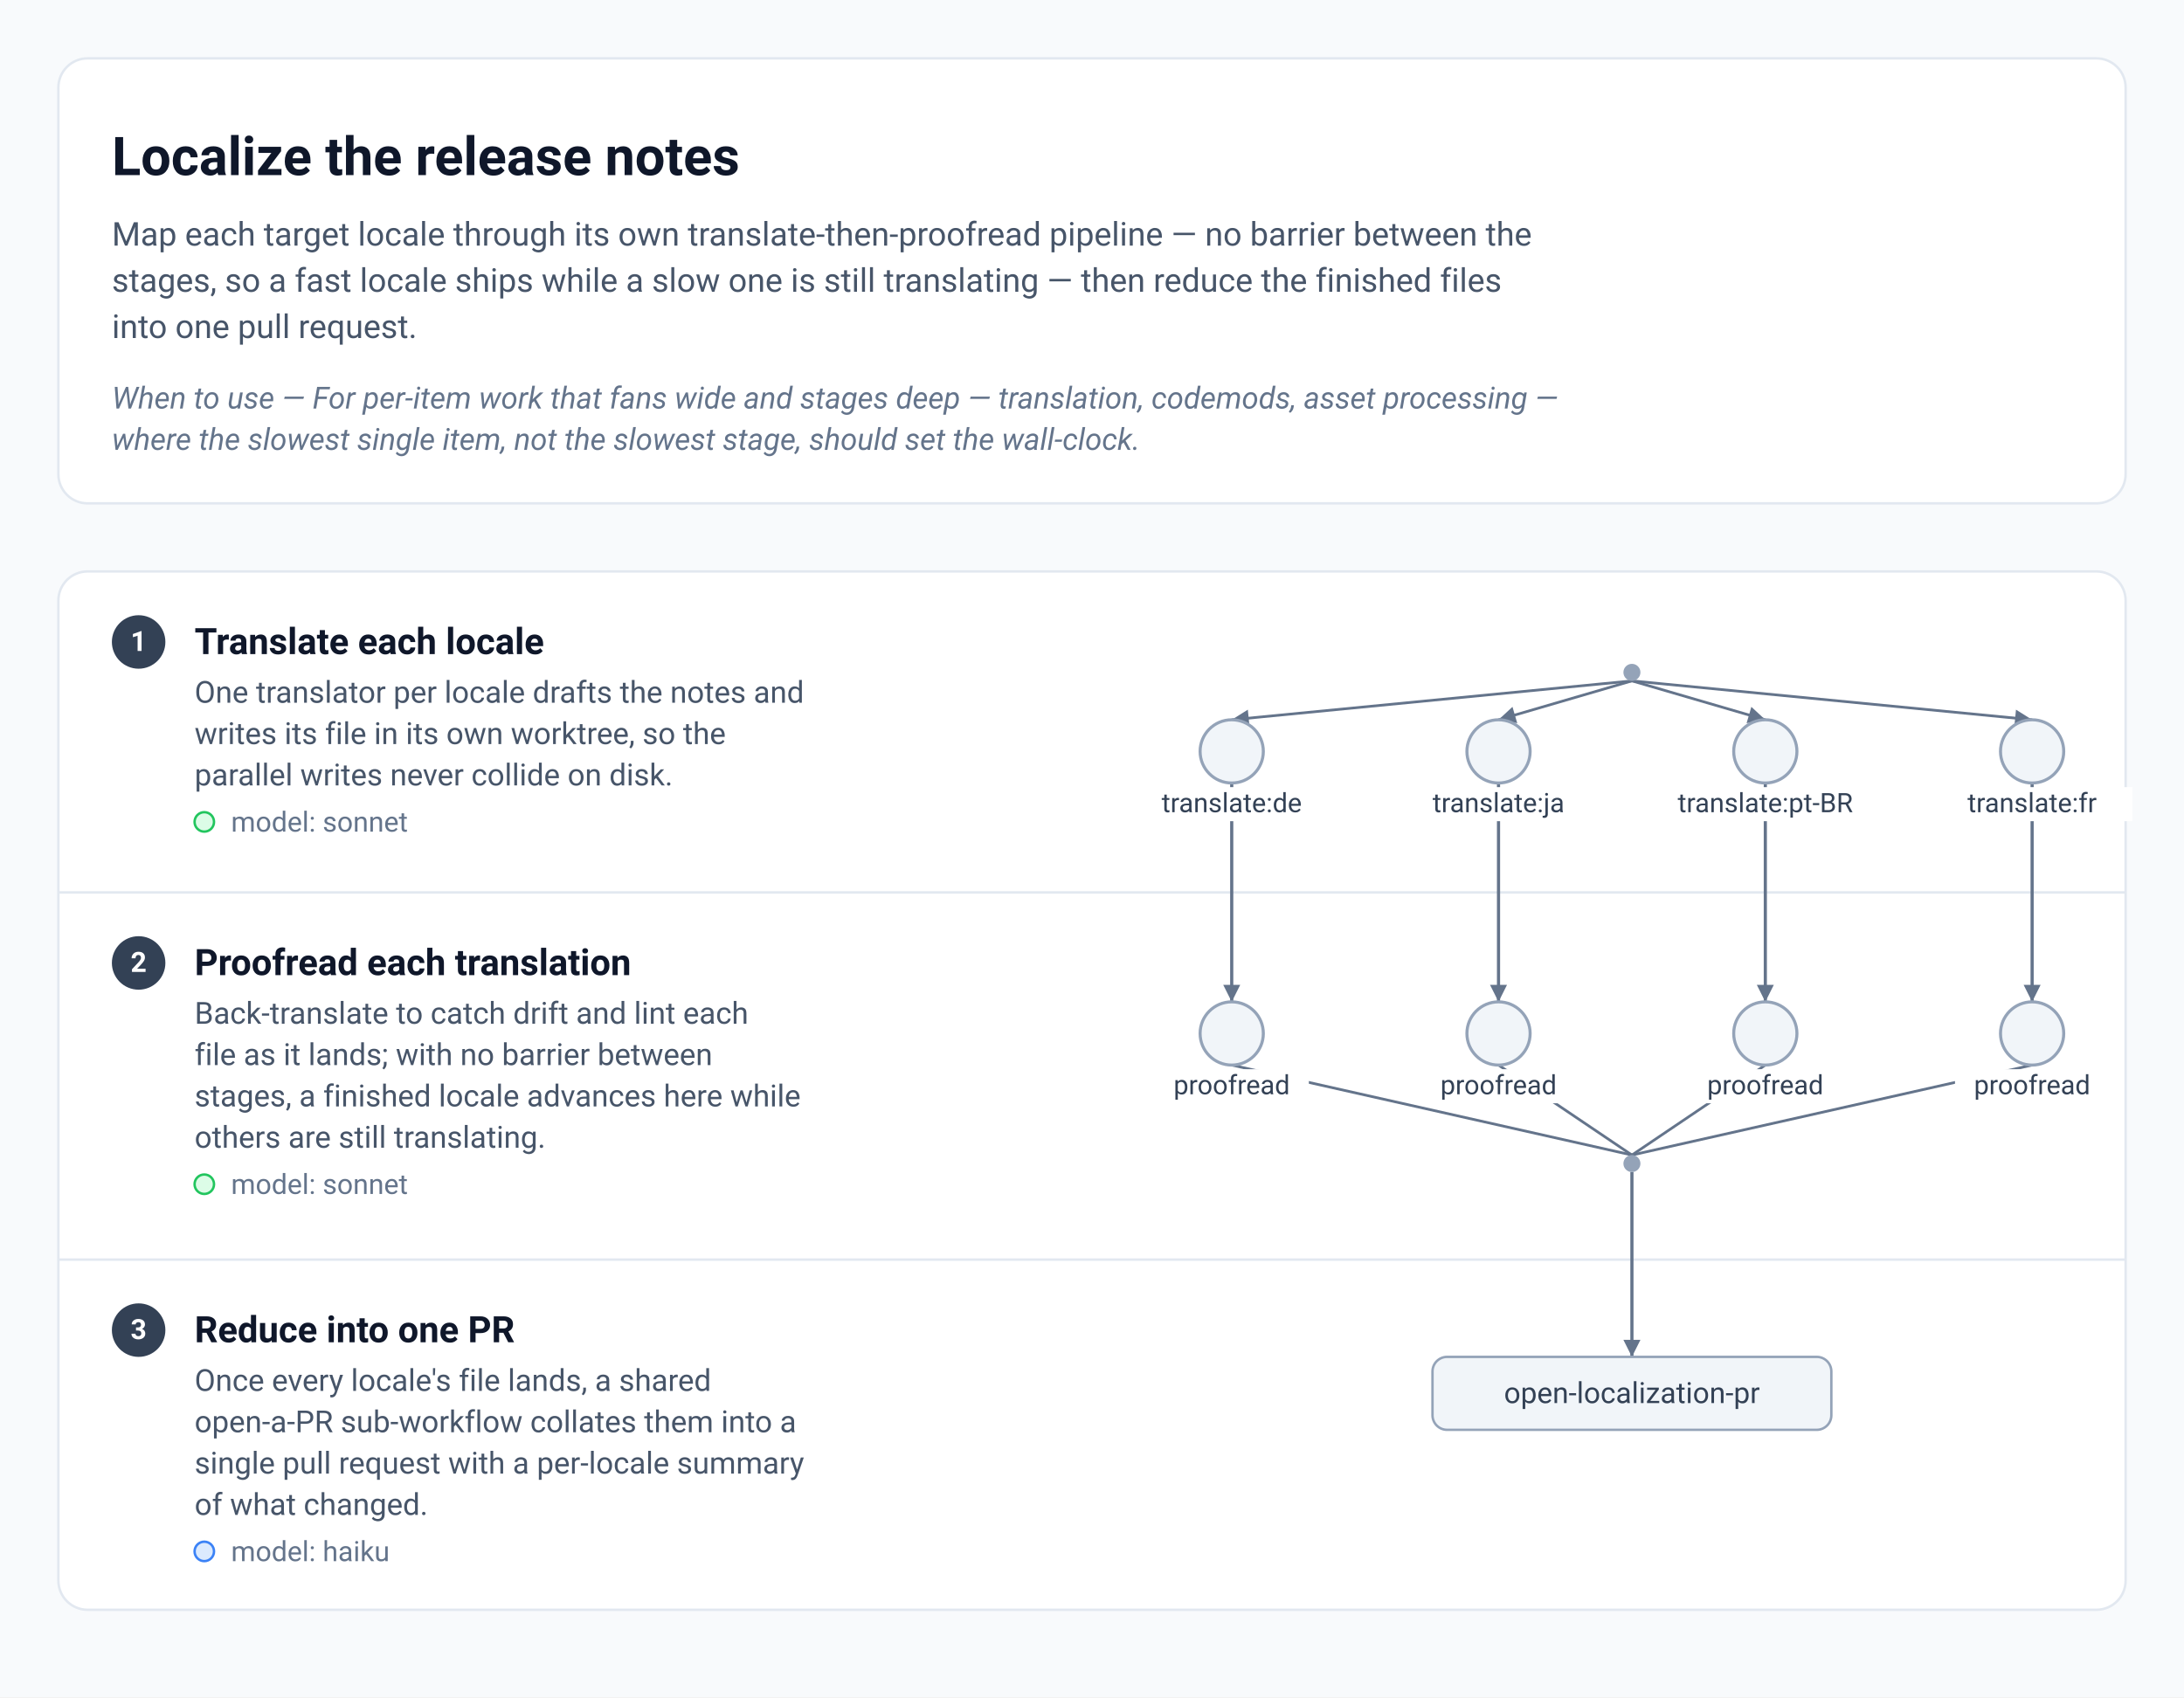
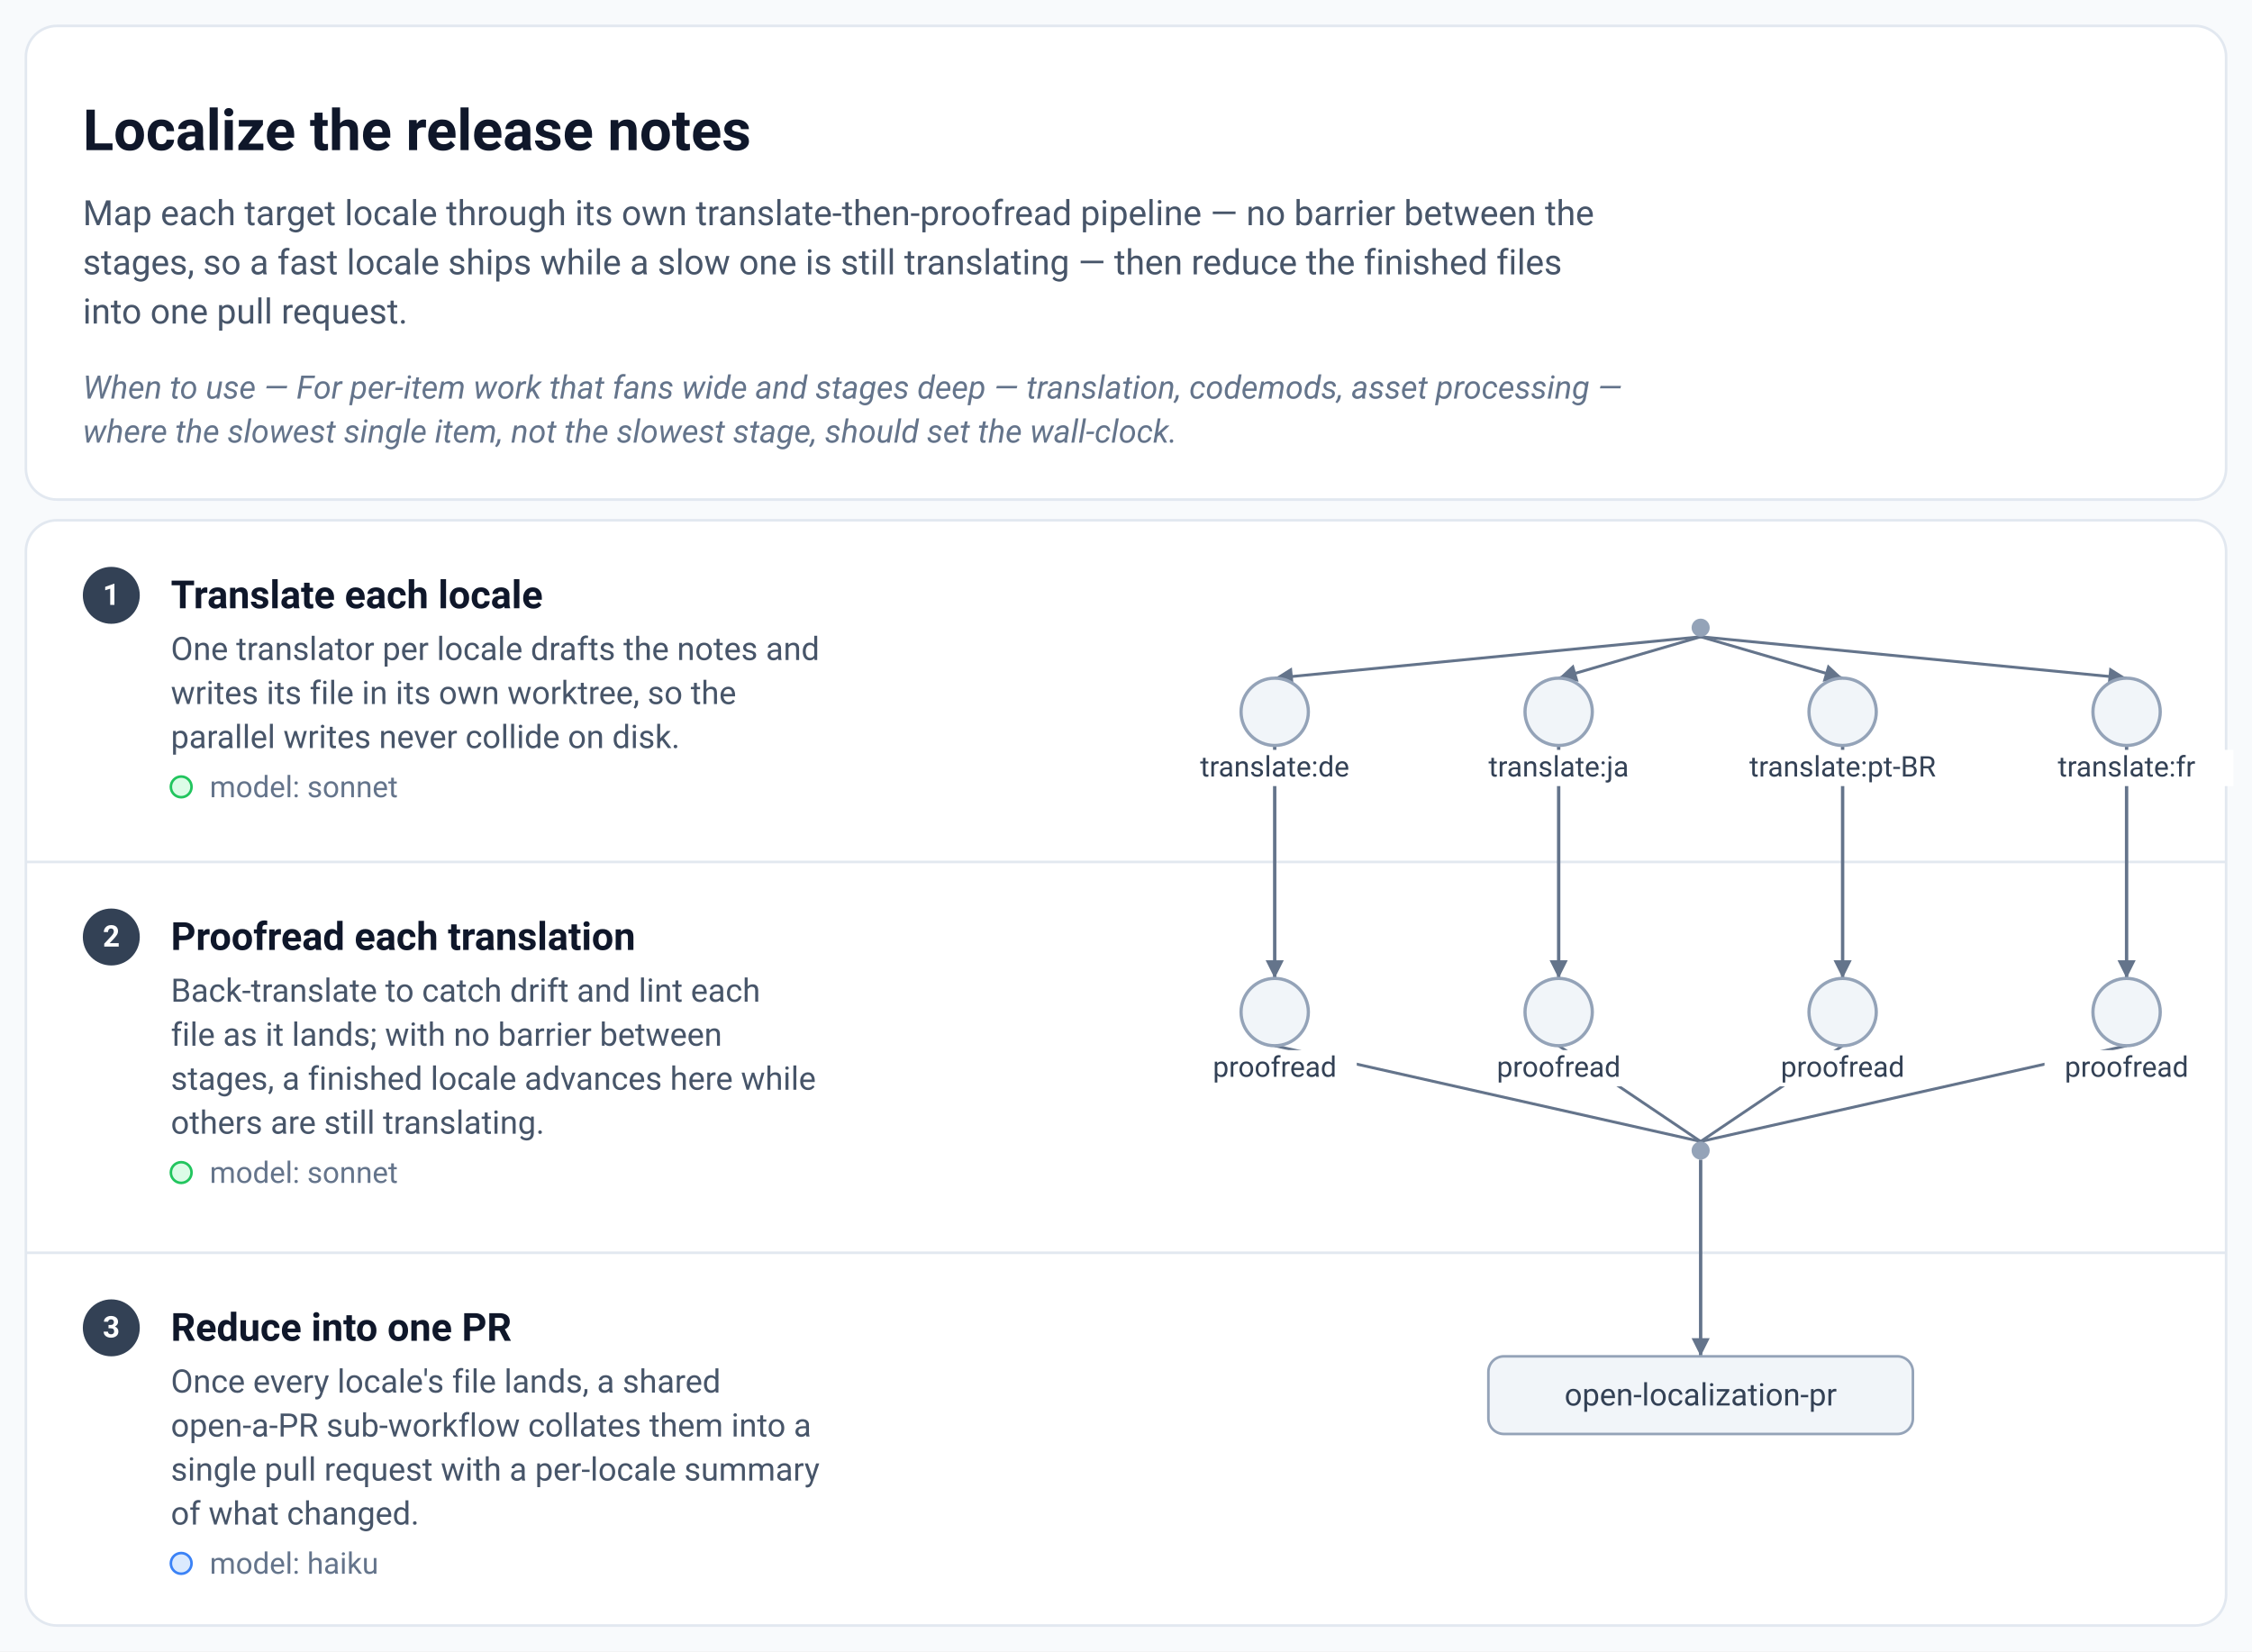
- <svg xmlns="http://www.w3.org/2000/svg" width="898" height="698" viewBox="0 0 898 698" font-family="-apple-system, BlinkMacSystemFont, 'Segoe UI', Roboto, Helvetica, Arial, sans-serif">
-   <rect width="898" height="698" fill="#f8fafc" />
-   <g transform="translate(0 24)">
+ <svg xmlns="http://www.w3.org/2000/svg" width="870" height="638" viewBox="0 0 870 638" font-family="-apple-system, BlinkMacSystemFont, 'Segoe UI', Roboto, Helvetica, Arial, sans-serif">
+   <rect width="870" height="638" fill="#f8fafc" />
+   <g transform="translate(0 10)">
    <g class="header-card">
-       <rect x="24" y="0" width="850" height="183" rx="12" fill="#ffffff" stroke="#e2e8f0" stroke-width="1" />
-       <text x="46" y="48" font-size="22" fill="#0f172a" font-weight="700">Localize the release notes</text>
-       <text x="46" y="77" font-size="13.5" fill="#475569">Map each target locale through its own translate-then-proofread pipeline — no barrier between the</text>
-       <text x="46" y="96" font-size="13.5" fill="#475569">stages, so a fast locale ships while a slow one is still translating — then reduce the finished files</text>
-       <text x="46" y="115" font-size="13.5" fill="#475569">into one pull request.</text>
-       <text x="46" y="144" font-size="12.5" fill="#64748b" font-style="italic">When to use — For per-item work that fans wide and stages deep — translation, codemods, asset processing —</text>
-       <text x="46" y="161" font-size="12.5" fill="#64748b" font-style="italic">where the slowest single item, not the slowest stage, should set the wall-clock.</text>
+       <rect x="10" y="0" width="850" height="183" rx="12" fill="#ffffff" stroke="#e2e8f0" stroke-width="1" />
+       <text x="32" y="48" font-size="22" fill="#0f172a" font-weight="700">Localize the release notes</text>
+       <text x="32" y="77" font-size="13.5" fill="#475569">Map each target locale through its own translate-then-proofread pipeline — no barrier between the</text>
+       <text x="32" y="96" font-size="13.5" fill="#475569">stages, so a fast locale ships while a slow one is still translating — then reduce the finished files</text>
+       <text x="32" y="115" font-size="13.5" fill="#475569">into one pull request.</text>
+       <text x="32" y="144" font-size="12.5" fill="#64748b" font-style="italic">When to use — For per-item work that fans wide and stages deep — translation, codemods, asset processing —</text>
+       <text x="32" y="161" font-size="12.5" fill="#64748b" font-style="italic">where the slowest single item, not the slowest stage, should set the wall-clock.</text>
    </g>
  </g>
-   <g transform="translate(0 223)">
-     <rect x="24" y="12" width="850" height="427" rx="12" fill="#ffffff" stroke="#e2e8f0" stroke-width="1" />
+   <g transform="translate(0 201)">
+     <rect x="10" y="0" width="850" height="427" rx="12" fill="#ffffff" stroke="#e2e8f0" stroke-width="1" />
    <g class="swimlane" />
    <g class="swimlane">
-       <line x1="24" y1="144" x2="874" y2="144" stroke="#e2e8f0" stroke-width="1" />
+       <line x1="10" y1="132" x2="860" y2="132" stroke="#e2e8f0" stroke-width="1" />
    </g>
    <g class="swimlane">
-       <line x1="24" y1="295" x2="874" y2="295" stroke="#e2e8f0" stroke-width="1" />
+       <line x1="10" y1="283" x2="860" y2="283" stroke="#e2e8f0" stroke-width="1" />
    </g>
-     <g transform="translate(0 12)">
+     <g transform="translate(0 0)">
      <g class="lane-label">
-         <circle cx="57" cy="29" r="11" fill="#334155" />
-         <text x="57" y="32.7" font-size="11.5" fill="#ffffff" font-weight="700" text-anchor="middle">1</text>
-         <text x="80" y="34" font-size="15" fill="#0f172a" font-weight="700">Translate each locale</text>
-         <text x="80" y="54" font-size="12.5" fill="#475569">One translator per locale drafts the notes and</text>
-         <text x="80" y="71" font-size="12.5" fill="#475569">writes its file in its own worktree, so the</text>
-         <text x="80" y="88" font-size="12.5" fill="#475569">parallel writes never collide on disk.</text>
-         <circle cx="84" cy="103" r="4" fill="#dcfce7" stroke="#22c55e" stroke-width="1" />
-         <text x="95" y="107" font-size="11.5" fill="#64748b">model: sonnet</text>
+         <circle cx="43" cy="29" r="11" fill="#334155" />
+         <text x="43" y="32.7" font-size="11.5" fill="#ffffff" font-weight="700" text-anchor="middle">1</text>
+         <text x="66" y="34" font-size="15" fill="#0f172a" font-weight="700">Translate each locale</text>
+         <text x="66" y="54" font-size="12.5" fill="#475569">One translator per locale drafts the notes and</text>
+         <text x="66" y="71" font-size="12.5" fill="#475569">writes its file in its own worktree, so the</text>
+         <text x="66" y="88" font-size="12.5" fill="#475569">parallel writes never collide on disk.</text>
+         <circle cx="70" cy="103" r="4" fill="#dcfce7" stroke="#22c55e" stroke-width="1" />
+         <text x="81" y="107" font-size="11.5" fill="#64748b">model: sonnet</text>
      </g>
    </g>
-     <g transform="translate(0 144)">
+     <g transform="translate(0 132)">
      <g class="lane-label">
-         <circle cx="57" cy="29" r="11" fill="#334155" />
-         <text x="57" y="32.7" font-size="11.5" fill="#ffffff" font-weight="700" text-anchor="middle">2</text>
-         <text x="80" y="34" font-size="15" fill="#0f172a" font-weight="700">Proofread each translation</text>
-         <text x="80" y="54" font-size="12.5" fill="#475569">Back-translate to catch drift and lint each</text>
-         <text x="80" y="71" font-size="12.5" fill="#475569">file as it lands; with no barrier between</text>
-         <text x="80" y="88" font-size="12.5" fill="#475569">stages, a finished locale advances here while</text>
-         <text x="80" y="105" font-size="12.5" fill="#475569">others are still translating.</text>
-         <circle cx="84" cy="120" r="4" fill="#dcfce7" stroke="#22c55e" stroke-width="1" />
-         <text x="95" y="124" font-size="11.5" fill="#64748b">model: sonnet</text>
+         <circle cx="43" cy="29" r="11" fill="#334155" />
+         <text x="43" y="32.7" font-size="11.5" fill="#ffffff" font-weight="700" text-anchor="middle">2</text>
+         <text x="66" y="34" font-size="15" fill="#0f172a" font-weight="700">Proofread each translation</text>
+         <text x="66" y="54" font-size="12.5" fill="#475569">Back-translate to catch drift and lint each</text>
+         <text x="66" y="71" font-size="12.5" fill="#475569">file as it lands; with no barrier between</text>
+         <text x="66" y="88" font-size="12.5" fill="#475569">stages, a finished locale advances here while</text>
+         <text x="66" y="105" font-size="12.5" fill="#475569">others are still translating.</text>
+         <circle cx="70" cy="120" r="4" fill="#dcfce7" stroke="#22c55e" stroke-width="1" />
+         <text x="81" y="124" font-size="11.5" fill="#64748b">model: sonnet</text>
      </g>
    </g>
-     <g transform="translate(0 295)">
+     <g transform="translate(0 283)">
      <g class="lane-label">
-         <circle cx="57" cy="29" r="11" fill="#334155" />
-         <text x="57" y="32.7" font-size="11.5" fill="#ffffff" font-weight="700" text-anchor="middle">3</text>
-         <text x="80" y="34" font-size="15" fill="#0f172a" font-weight="700">Reduce into one PR</text>
-         <text x="80" y="54" font-size="12.5" fill="#475569">Once every locale's file lands, a shared</text>
-         <text x="80" y="71" font-size="12.5" fill="#475569">open-a-PR sub-workflow collates them into a</text>
-         <text x="80" y="88" font-size="12.5" fill="#475569">single pull request with a per-locale summary</text>
-         <text x="80" y="105" font-size="12.5" fill="#475569">of what changed.</text>
-         <circle cx="84" cy="120" r="4" fill="#dbeafe" stroke="#3b82f6" stroke-width="1" />
-         <text x="95" y="124" font-size="11.5" fill="#64748b">model: haiku</text>
+         <circle cx="43" cy="29" r="11" fill="#334155" />
+         <text x="43" y="32.7" font-size="11.5" fill="#ffffff" font-weight="700" text-anchor="middle">3</text>
+         <text x="66" y="34" font-size="15" fill="#0f172a" font-weight="700">Reduce into one PR</text>
+         <text x="66" y="54" font-size="12.5" fill="#475569">Once every locale's file lands, a shared</text>
+         <text x="66" y="71" font-size="12.5" fill="#475569">open-a-PR sub-workflow collates them into a</text>
+         <text x="66" y="88" font-size="12.5" fill="#475569">single pull request with a per-locale summary</text>
+         <text x="66" y="105" font-size="12.5" fill="#475569">of what changed.</text>
+         <circle cx="70" cy="120" r="4" fill="#dbeafe" stroke="#3b82f6" stroke-width="1" />
+         <text x="81" y="124" font-size="11.5" fill="#64748b">model: haiku</text>
      </g>
    </g>
-     <g class="topology" transform="translate(367 0)">
+     <g class="topology" transform="translate(353 0)">
      <g class="edge">
-         <path d="M 139.45 99 L 139.45 189" fill="none" stroke="#64748b" stroke-width="1.3" />
-         <polygon points="139.45,189 135.95,182 142.95,182" fill="#64748b" />
+         <path d="M 139.45 87 L 139.45 177" fill="none" stroke="#64748b" stroke-width="1.3" />
+         <polygon points="139.45,177 135.95,170 142.95,170" fill="#64748b" />
      </g>
      <g class="edge">
-         <path d="M 304 57 L 139.45 73" fill="none" stroke="#64748b" stroke-width="1.1" />
-         <polygon points="139.45,73 146.08,68.84 146.76,75.81" fill="#64748b" />
+         <path d="M 304 45 L 139.45 61" fill="none" stroke="#64748b" stroke-width="1.1" />
+         <polygon points="139.45,61 146.08,56.84 146.76,63.81" fill="#64748b" />
      </g>
      <g class="edge">
-         <path d="M 249.15 99 L 249.15 189" fill="none" stroke="#64748b" stroke-width="1.3" />
-         <polygon points="249.15,189 245.65,182 252.65,182" fill="#64748b" />
+         <path d="M 249.15 87 L 249.15 177" fill="none" stroke="#64748b" stroke-width="1.3" />
+         <polygon points="249.15,177 245.65,170 252.65,170" fill="#64748b" />
      </g>
      <g class="edge">
-         <path d="M 304 57 L 249.15 73" fill="none" stroke="#64748b" stroke-width="1.1" />
-         <polygon points="249.15,73 254.89,67.68 256.85,74.4" fill="#64748b" />
+         <path d="M 304 45 L 249.15 61" fill="none" stroke="#64748b" stroke-width="1.1" />
+         <polygon points="249.15,61 254.89,55.68 256.85,62.4" fill="#64748b" />
      </g>
      <g class="edge">
-         <path d="M 358.85 99 L 358.85 189" fill="none" stroke="#64748b" stroke-width="1.3" />
-         <polygon points="358.85,189 355.35,182 362.35,182" fill="#64748b" />
+         <path d="M 358.85 87 L 358.85 177" fill="none" stroke="#64748b" stroke-width="1.3" />
+         <polygon points="358.85,177 355.35,170 362.35,170" fill="#64748b" />
      </g>
      <g class="edge">
-         <path d="M 304 57 L 358.85 73" fill="none" stroke="#64748b" stroke-width="1.1" />
-         <polygon points="358.85,73 351.15,74.4 353.11,67.68" fill="#64748b" />
+         <path d="M 304 45 L 358.85 61" fill="none" stroke="#64748b" stroke-width="1.1" />
+         <polygon points="358.85,61 351.15,62.4 353.11,55.68" fill="#64748b" />
      </g>
      <g class="edge">
-         <path d="M 468.55 99 L 468.55 189" fill="none" stroke="#64748b" stroke-width="1.3" />
-         <polygon points="468.55,189 465.05,182 472.05,182" fill="#64748b" />
+         <path d="M 468.55 87 L 468.55 177" fill="none" stroke="#64748b" stroke-width="1.3" />
+         <polygon points="468.55,177 465.05,170 472.05,170" fill="#64748b" />
      </g>
      <g class="edge">
-         <path d="M 304 57 L 468.55 73" fill="none" stroke="#64748b" stroke-width="1.1" />
-         <polygon points="468.55,73 461.24,75.81 461.92,68.84" fill="#64748b" />
+         <path d="M 304 45 L 468.55 61" fill="none" stroke="#64748b" stroke-width="1.1" />
+         <polygon points="468.55,61 461.24,63.81 461.92,56.84" fill="#64748b" />
      </g>
      <g class="edge">
-         <path d="M 139.45 215 L 304 252" fill="none" stroke="#64748b" stroke-width="1.1" />
+         <path d="M 139.45 203 L 304 240" fill="none" stroke="#64748b" stroke-width="1.1" />
      </g>
      <g class="edge">
-         <path d="M 249.15 215 L 304 252" fill="none" stroke="#64748b" stroke-width="1.1" />
+         <path d="M 249.15 203 L 304 240" fill="none" stroke="#64748b" stroke-width="1.1" />
      </g>
      <g class="edge">
-         <path d="M 358.85 215 L 304 252" fill="none" stroke="#64748b" stroke-width="1.1" />
+         <path d="M 358.85 203 L 304 240" fill="none" stroke="#64748b" stroke-width="1.1" />
      </g>
      <g class="edge">
-         <path d="M 468.55 215 L 304 252" fill="none" stroke="#64748b" stroke-width="1.1" />
+         <path d="M 468.55 203 L 304 240" fill="none" stroke="#64748b" stroke-width="1.1" />
      </g>
      <g class="edge">
-         <path d="M 304 259 L 304 335" fill="none" stroke="#64748b" stroke-width="1.3" />
-         <polygon points="304,335 300.5,328 307.5,328" fill="#64748b" />
+         <path d="M 304 247 L 304 323" fill="none" stroke="#64748b" stroke-width="1.3" />
+         <polygon points="304,323 300.5,316 307.5,316" fill="#64748b" />
      </g>
-       <circle class="hub" cx="304" cy="53.5" r="3.5" fill="#94a3b8" />
+       <circle class="hub" cx="304" cy="41.5" r="3.5" fill="#94a3b8" />
      <g class="agent-node">
-         <circle cx="139.45" cy="86" r="13" fill="#f1f5f9" stroke="#94a3b8" stroke-width="1.25" />
-         <rect x="98.17" y="100.7" width="82.56" height="14" fill="#ffffff" />
-         <text x="139.45" y="111" font-size="11" fill="#334155" text-anchor="middle">translate:de</text>
+         <circle cx="139.45" cy="74" r="13" fill="#f1f5f9" stroke="#94a3b8" stroke-width="1.25" />
+         <rect x="98.17" y="88.7" width="82.56" height="14" fill="#ffffff" />
+         <text x="139.45" y="99" font-size="11" fill="#334155" text-anchor="middle">translate:de</text>
      </g>
      <g class="agent-node">
-         <circle cx="139.45" cy="202" r="13" fill="#f1f5f9" stroke="#94a3b8" stroke-width="1.25" />
-         <rect x="107.74" y="216.7" width="63.42" height="14" fill="#ffffff" />
-         <text x="139.45" y="227" font-size="11" fill="#334155" text-anchor="middle">proofread</text>
+         <circle cx="139.45" cy="190" r="13" fill="#f1f5f9" stroke="#94a3b8" stroke-width="1.25" />
+         <rect x="107.74" y="204.7" width="63.42" height="14" fill="#ffffff" />
+         <text x="139.45" y="215" font-size="11" fill="#334155" text-anchor="middle">proofread</text>
      </g>
      <g class="agent-node">
-         <circle cx="249.15" cy="86" r="13" fill="#f1f5f9" stroke="#94a3b8" stroke-width="1.25" />
-         <rect x="207.87" y="100.7" width="82.56" height="14" fill="#ffffff" />
-         <text x="249.15" y="111" font-size="11" fill="#334155" text-anchor="middle">translate:ja</text>
+         <circle cx="249.15" cy="74" r="13" fill="#f1f5f9" stroke="#94a3b8" stroke-width="1.25" />
+         <rect x="207.87" y="88.7" width="82.56" height="14" fill="#ffffff" />
+         <text x="249.15" y="99" font-size="11" fill="#334155" text-anchor="middle">translate:ja</text>
      </g>
      <g class="agent-node">
-         <circle cx="249.15" cy="202" r="13" fill="#f1f5f9" stroke="#94a3b8" stroke-width="1.25" />
-         <rect x="217.44" y="216.7" width="63.42" height="14" fill="#ffffff" />
-         <text x="249.15" y="227" font-size="11" fill="#334155" text-anchor="middle">proofread</text>
+         <circle cx="249.15" cy="190" r="13" fill="#f1f5f9" stroke="#94a3b8" stroke-width="1.25" />
+         <rect x="217.44" y="204.7" width="63.42" height="14" fill="#ffffff" />
+         <text x="249.15" y="215" font-size="11" fill="#334155" text-anchor="middle">proofread</text>
      </g>
      <g class="agent-node">
-         <circle cx="358.85" cy="86" r="13" fill="#f1f5f9" stroke="#94a3b8" stroke-width="1.25" />
-         <rect x="308" y="100.7" width="101.7" height="14" fill="#ffffff" />
-         <text x="358.85" y="111" font-size="11" fill="#334155" text-anchor="middle">translate:pt-BR</text>
+         <circle cx="358.85" cy="74" r="13" fill="#f1f5f9" stroke="#94a3b8" stroke-width="1.25" />
+         <rect x="308" y="88.7" width="101.7" height="14" fill="#ffffff" />
+         <text x="358.85" y="99" font-size="11" fill="#334155" text-anchor="middle">translate:pt-BR</text>
      </g>
      <g class="agent-node">
-         <circle cx="358.85" cy="202" r="13" fill="#f1f5f9" stroke="#94a3b8" stroke-width="1.25" />
-         <rect x="327.14" y="216.7" width="63.42" height="14" fill="#ffffff" />
-         <text x="358.85" y="227" font-size="11" fill="#334155" text-anchor="middle">proofread</text>
+         <circle cx="358.85" cy="190" r="13" fill="#f1f5f9" stroke="#94a3b8" stroke-width="1.25" />
+         <rect x="327.14" y="204.7" width="63.42" height="14" fill="#ffffff" />
+         <text x="358.85" y="215" font-size="11" fill="#334155" text-anchor="middle">proofread</text>
      </g>
      <g class="agent-node">
-         <circle cx="468.55" cy="86" r="13" fill="#f1f5f9" stroke="#94a3b8" stroke-width="1.25" />
-         <rect x="427.27" y="100.7" width="82.56" height="14" fill="#ffffff" />
-         <text x="468.55" y="111" font-size="11" fill="#334155" text-anchor="middle">translate:fr</text>
+         <circle cx="468.55" cy="74" r="13" fill="#f1f5f9" stroke="#94a3b8" stroke-width="1.25" />
+         <rect x="427.27" y="88.7" width="82.56" height="14" fill="#ffffff" />
+         <text x="468.55" y="99" font-size="11" fill="#334155" text-anchor="middle">translate:fr</text>
      </g>
      <g class="agent-node">
-         <circle cx="468.55" cy="202" r="13" fill="#f1f5f9" stroke="#94a3b8" stroke-width="1.25" />
-         <rect x="436.84" y="216.7" width="63.42" height="14" fill="#ffffff" />
-         <text x="468.55" y="227" font-size="11" fill="#334155" text-anchor="middle">proofread</text>
+         <circle cx="468.55" cy="190" r="13" fill="#f1f5f9" stroke="#94a3b8" stroke-width="1.25" />
+         <rect x="436.84" y="204.7" width="63.42" height="14" fill="#ffffff" />
+         <text x="468.55" y="215" font-size="11" fill="#334155" text-anchor="middle">proofread</text>
      </g>
-       <circle class="hub" cx="304" cy="255.5" r="3.5" fill="#94a3b8" />
+       <circle class="hub" cx="304" cy="243.5" r="3.5" fill="#94a3b8" />
      <g class="task-node">
-         <rect x="222" y="335" width="164" height="30" rx="6" fill="#f1f5f9" stroke="#94a3b8" stroke-width="1" />
-         <text x="304" y="354" font-size="12" fill="#334155" text-anchor="middle">open-localization-pr</text>
+         <rect x="222" y="323" width="164" height="30" rx="6" fill="#f1f5f9" stroke="#94a3b8" stroke-width="1" />
+         <text x="304" y="342" font-size="12" fill="#334155" text-anchor="middle">open-localization-pr</text>
      </g>
    </g>
  </g>
</svg>
